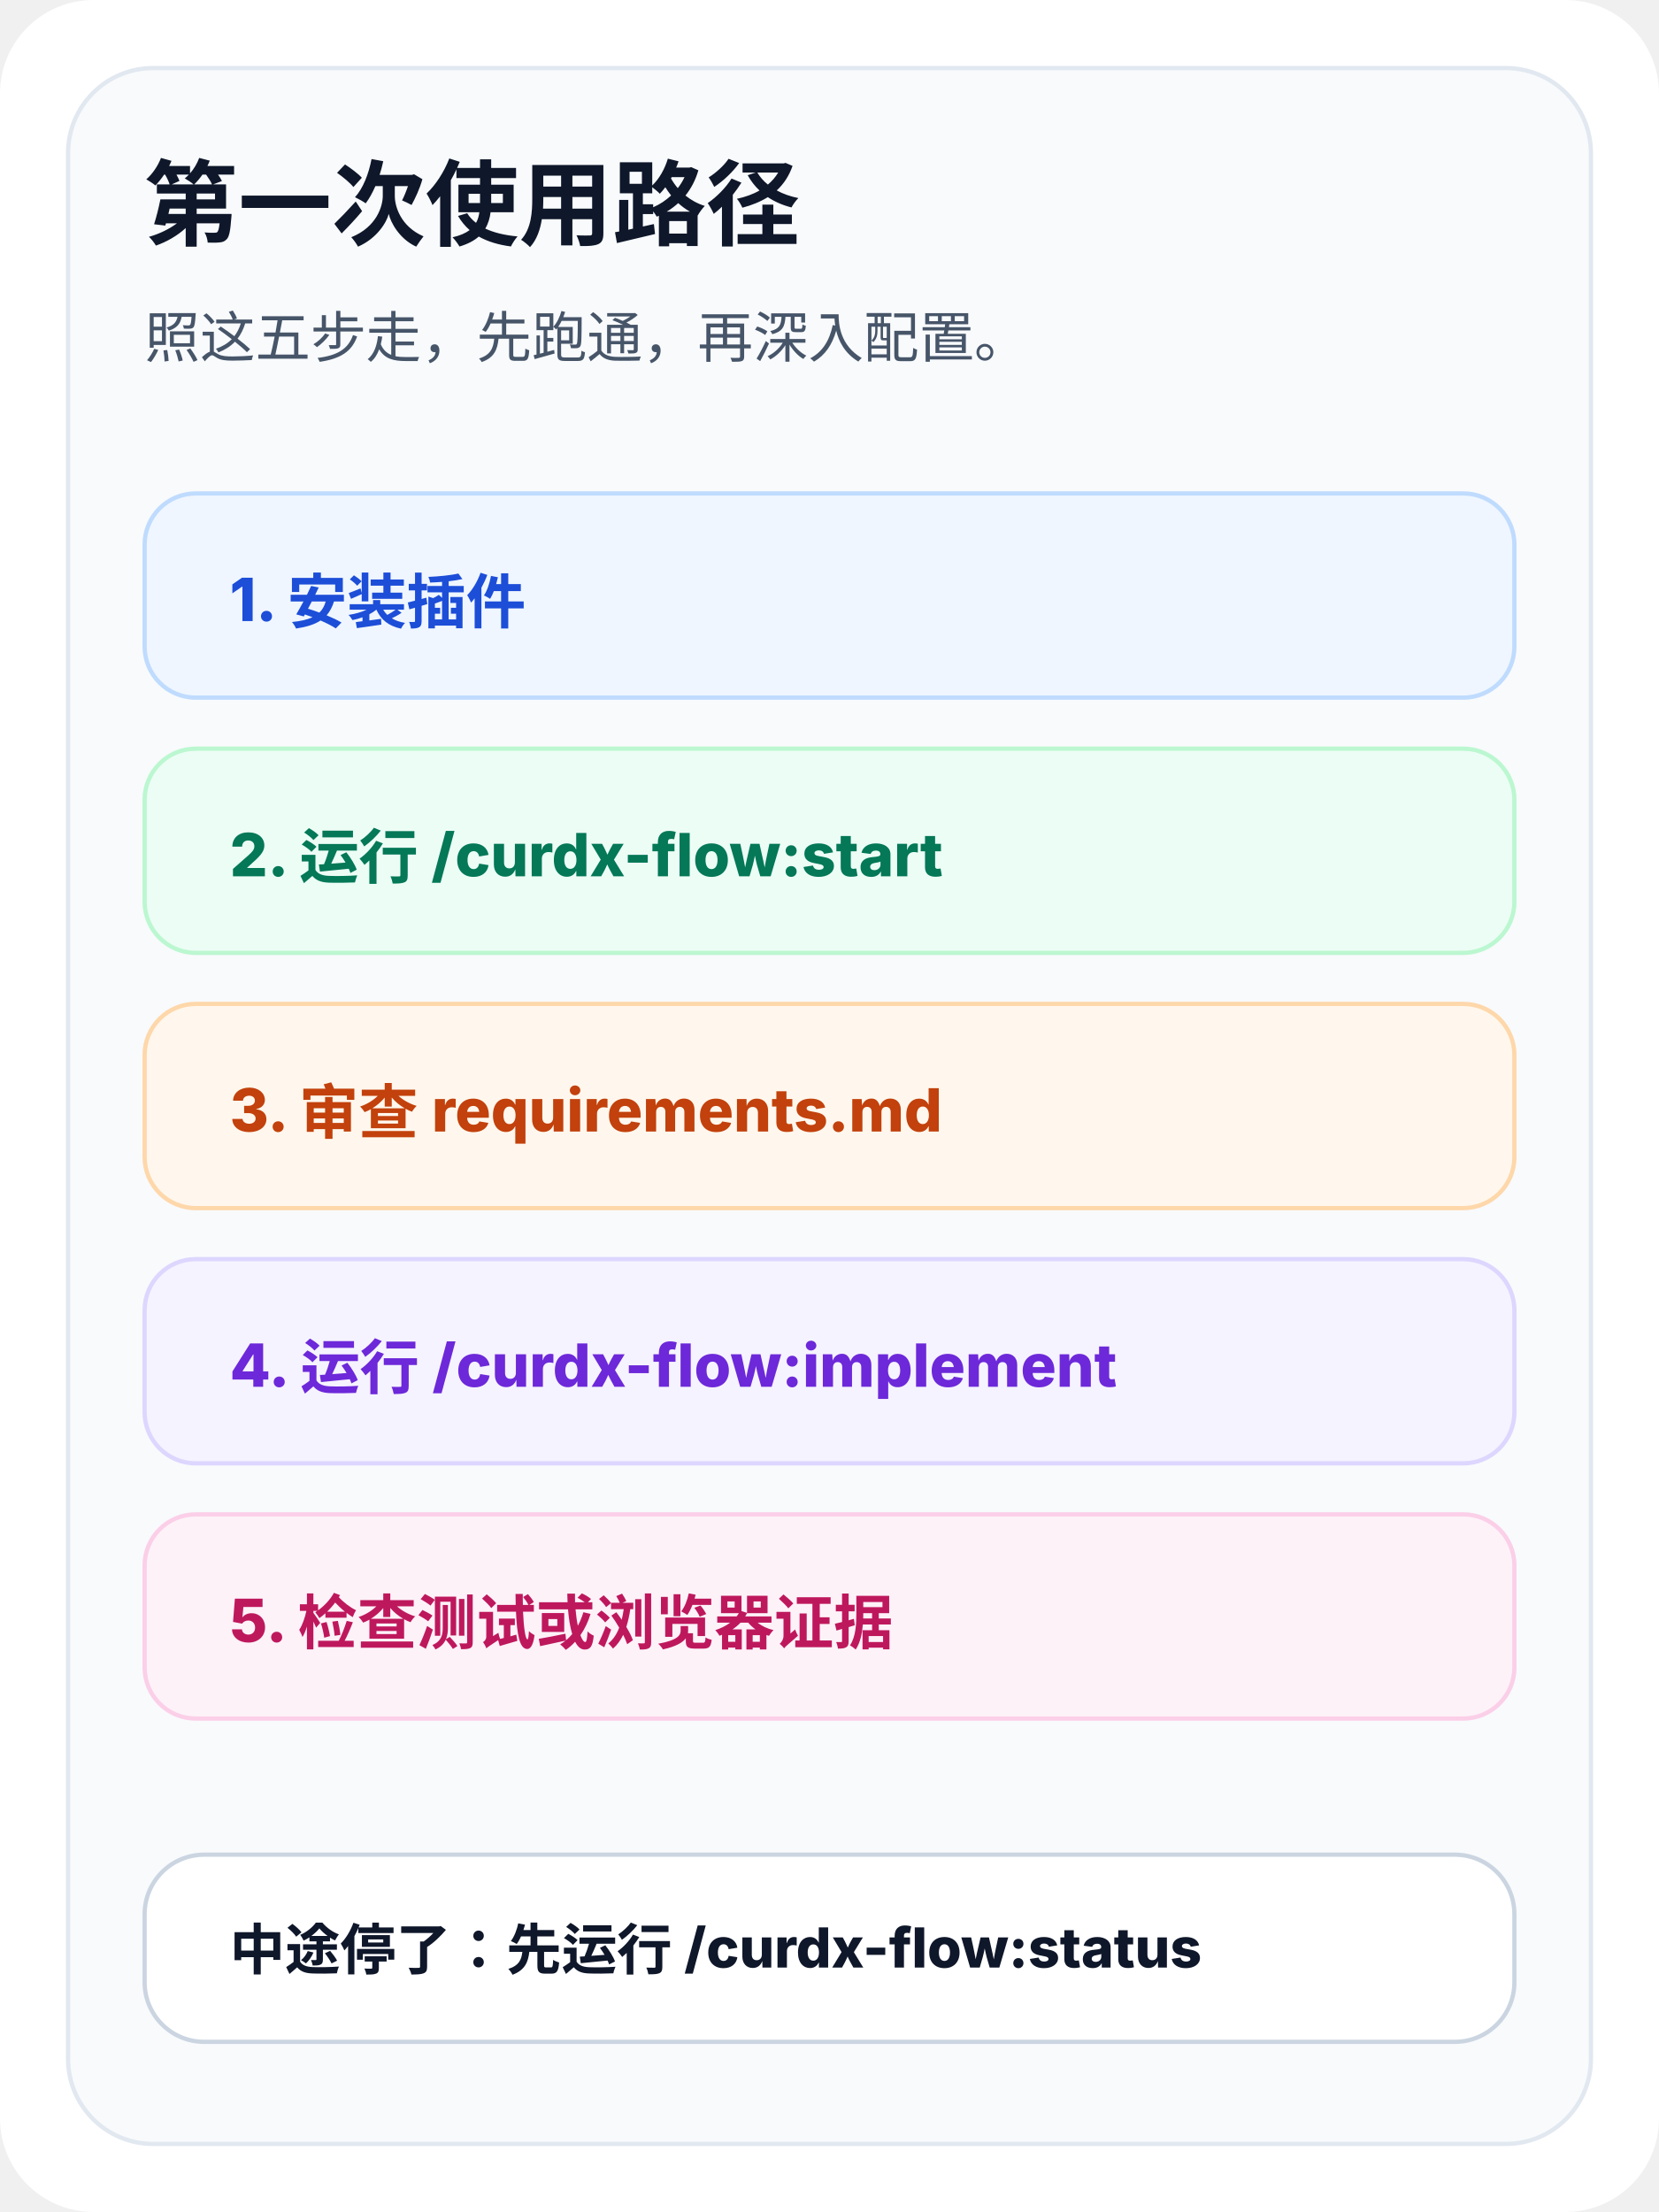
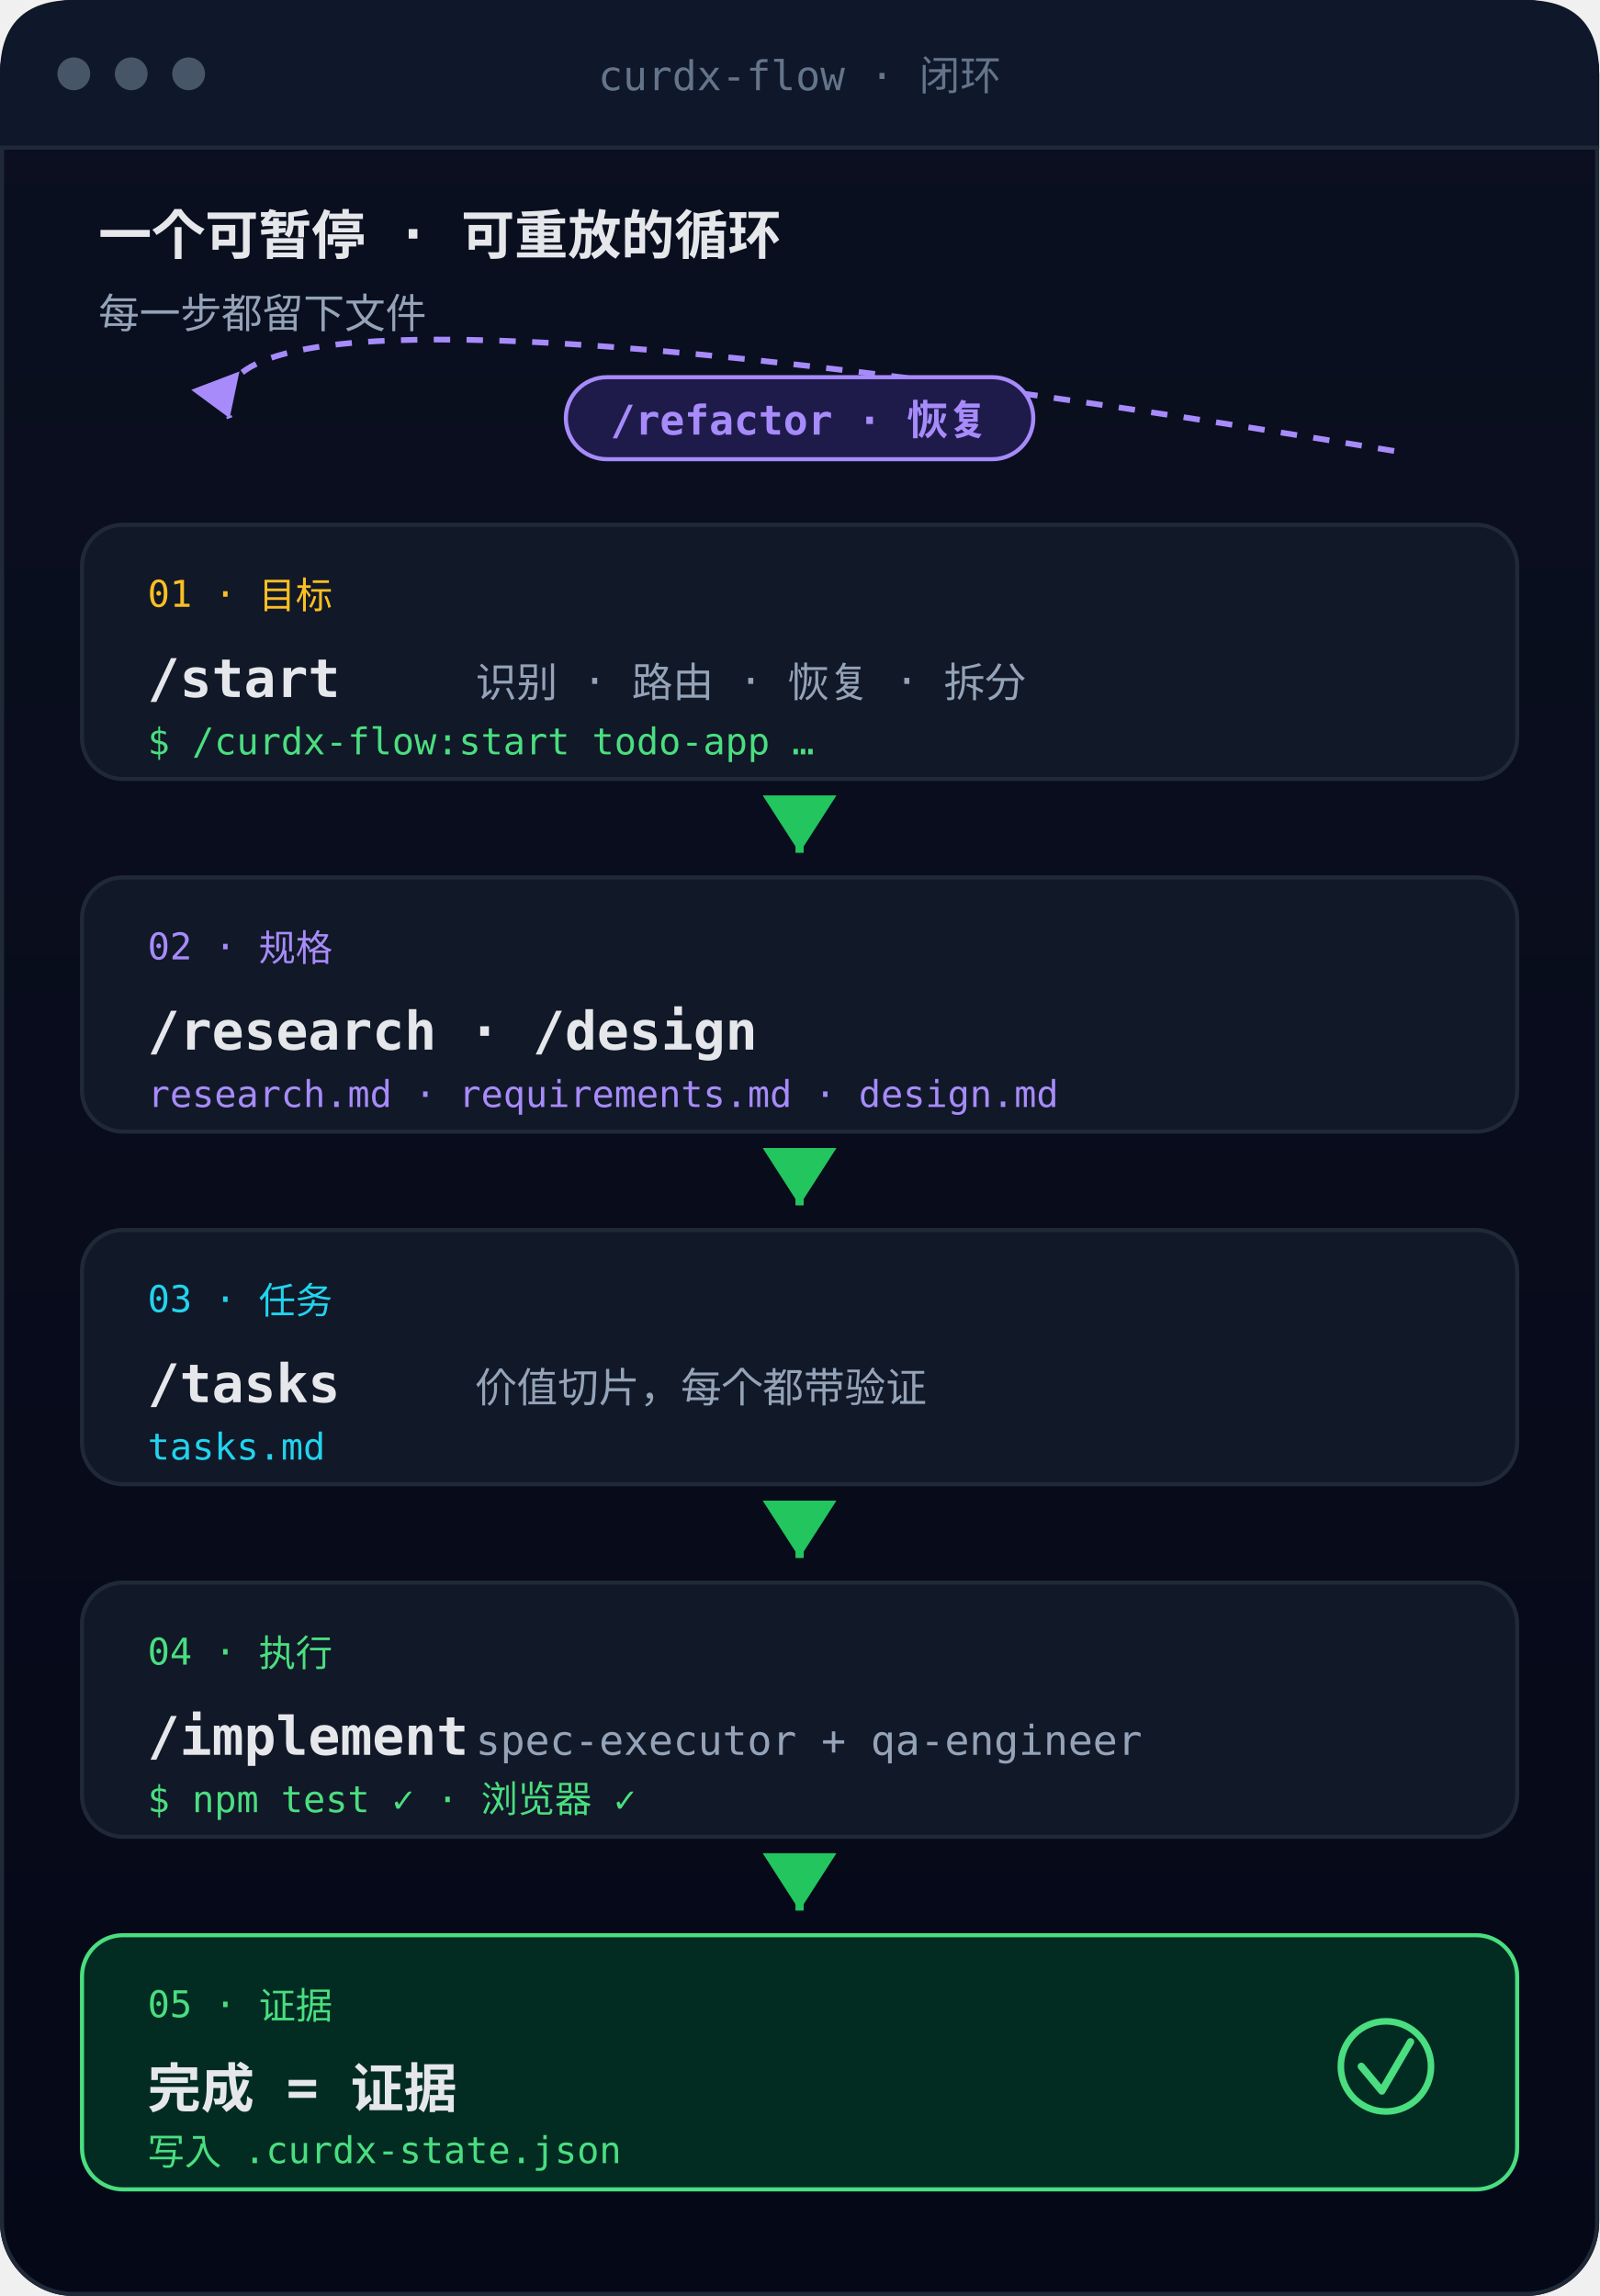
- <svg xmlns="http://www.w3.org/2000/svg" width="390" height="520" viewBox="0 0 390 520" fill="none" role="img" aria-labelledby="title desc">
-   <rect width="390" height="520" rx="22" fill="#FFFFFF" />
-   <rect x="16" y="16" width="358" height="488" rx="20" fill="#F8FAFC" stroke="#E2E8F0" />
-   <text x="34" y="56" fill="#0F172A" font-family="Inter, ui-sans-serif, system-ui" font-size="22" font-weight="800">第一次使用路径</text>
-   <text x="34" y="84" fill="#475569" font-family="Inter, ui-sans-serif, system-ui" font-size="13">照这五步走，先跑通，再深入配置。</text>
-   <g font-family="Inter, ui-sans-serif, system-ui" font-size="14">
-     <rect x="34" y="116" width="322" height="48" rx="12" fill="#EFF6FF" stroke="#BFDBFE" />
-     <text x="54" y="146" fill="#1D4ED8" font-weight="800">1. 安装插件</text>
-     <rect x="34" y="176" width="322" height="48" rx="12" fill="#ECFDF5" stroke="#BBF7D0" />
-     <text x="54" y="206" fill="#047857" font-weight="800">2. 运行 /curdx-flow:start</text>
-     <rect x="34" y="236" width="322" height="48" rx="12" fill="#FFF7ED" stroke="#FED7AA" />
-     <text x="54" y="266" fill="#C2410C" font-weight="800">3. 审查 requirements.md</text>
-     <rect x="34" y="296" width="322" height="48" rx="12" fill="#F5F3FF" stroke="#DDD6FE" />
-     <text x="54" y="326" fill="#6D28D9" font-weight="800">4. 运行 /curdx-flow:implement</text>
-     <rect x="34" y="356" width="322" height="48" rx="12" fill="#FDF2F8" stroke="#FBCFE8" />
-     <text x="54" y="386" fill="#BE185D" font-weight="800">5. 检查测试或浏览器证据</text>
+ <svg xmlns="http://www.w3.org/2000/svg" viewBox="0 0 390 560" width="390" height="560" role="img" aria-labelledby="lmTitleZh lmDescZh" font-family="'JetBrains Mono', ui-monospace, 'PingFang SC', 'Microsoft YaHei', SFMono-Regular, Menlo, Consolas, monospace">
+   <defs>
+     <linearGradient id="lmBgZh" x1="0" y1="0" x2="0" y2="1">
+       <stop offset="0" stop-color="#0B1020" />
+       <stop offset="1" stop-color="#050817" />
+     </linearGradient>
+     <marker id="lmArrZh" markerWidth="9" markerHeight="9" refX="7" refY="4.5" orient="auto">
+       <path d="M0 0 L7 4.5 L0 9 Z" fill="#22C55E" />
+     </marker>
+     <marker id="lmArrDimZh" markerWidth="9" markerHeight="9" refX="7" refY="4.5" orient="auto">
+       <path d="M0 0 L7 4.5 L0 9 Z" fill="#A78BFA" />
+     </marker>
+   </defs>
+   <rect width="390" height="560" rx="18" fill="url(#lmBgZh)" />
+   <rect x="0.5" y="0.5" width="389" height="559" rx="17.5" fill="none" stroke="#1F2937" />
+   <path d="M0 18 Q0 0 18 0 L372 0 Q390 0 390 18 L390 36 L0 36 Z" fill="#0F172A" />
+   <circle cx="18" cy="18" r="4" fill="#475569" />
+   <circle cx="32" cy="18" r="4" fill="#475569" />
+   <circle cx="46" cy="18" r="4" fill="#475569" />
+   <text x="195" y="22" font-size="10" fill="#64748B" text-anchor="middle">curdx-flow · 闭环</text>
+   <line x1="0" y1="36" x2="390" y2="36" stroke="#1F2937" />
+   <text x="24" y="62" font-size="13" fill="#E5E7EB" font-weight="700">一个可暂停 · 可重放的循环</text>
+   <text x="24" y="80" font-size="10" fill="#94A3B8">每一步都留下文件</text>
+   <path d="M340 110 Q40 60 56 102" stroke="#A78BFA" stroke-width="1.4" stroke-dasharray="4 4" fill="none" marker-end="url(#lmArrDimZh)" />
+   <rect x="138" y="92" width="114" height="20" rx="10" fill="#1E1B4B" stroke="#A78BFA" />
+   <text x="195" y="106" font-size="10" fill="#A78BFA" text-anchor="middle" font-weight="700">/refactor · 恢复</text>
+   <g>
+     <rect x="20" y="128" width="350" height="62" rx="10" fill="#111827" stroke="#1F2937" />
+     <text x="36" y="148" font-size="9" fill="#FBBF24">01 · 目标</text>
+     <text x="36" y="170" font-size="13" fill="#E5E7EB" font-weight="700">/start</text>
+     <text x="116" y="170" font-size="10" fill="#94A3B8">识别 · 路由 · 恢复 · 拆分</text>
+     <text x="36" y="184" font-size="9" fill="#4ADE80">$ /curdx-flow:start todo-app …</text>
  </g>
-   <rect x="34" y="436" width="322" height="44" rx="14" fill="#FFFFFF" stroke="#CBD5E1" />
-   <text x="54" y="463" fill="#0F172A" font-family="Inter, ui-sans-serif, system-ui" font-size="13" font-weight="800">中途停了：先运行 /curdx-flow:status</text>
+   <path d="M195 196 L195 208" stroke="#22C55E" stroke-width="2" marker-end="url(#lmArrZh)" />
+   <g>
+     <rect x="20" y="214" width="350" height="62" rx="10" fill="#111827" stroke="#1F2937" />
+     <text x="36" y="234" font-size="9" fill="#A78BFA">02 · 规格</text>
+     <text x="36" y="256" font-size="13" fill="#E5E7EB" font-weight="700">/research · /design</text>
+     <text x="36" y="270" font-size="9" fill="#A78BFA">research.md · requirements.md · design.md</text>
+   </g>
+   <path d="M195 282 L195 294" stroke="#22C55E" stroke-width="2" marker-end="url(#lmArrZh)" />
+   <g>
+     <rect x="20" y="300" width="350" height="62" rx="10" fill="#111827" stroke="#1F2937" />
+     <text x="36" y="320" font-size="9" fill="#22D3EE">03 · 任务</text>
+     <text x="36" y="342" font-size="13" fill="#E5E7EB" font-weight="700">/tasks</text>
+     <text x="116" y="342" font-size="10" fill="#94A3B8">价值切片，每个都带验证</text>
+     <text x="36" y="356" font-size="9" fill="#22D3EE">tasks.md</text>
+   </g>
+   <path d="M195 368 L195 380" stroke="#22C55E" stroke-width="2" marker-end="url(#lmArrZh)" />
+   <g>
+     <rect x="20" y="386" width="350" height="62" rx="10" fill="#111827" stroke="#1F2937" />
+     <text x="36" y="406" font-size="9" fill="#4ADE80">04 · 执行</text>
+     <text x="36" y="428" font-size="13" fill="#E5E7EB" font-weight="700">/implement</text>
+     <text x="116" y="428" font-size="10" fill="#94A3B8">spec-executor + qa-engineer</text>
+     <text x="36" y="442" font-size="9" fill="#4ADE80">$ npm test ✓  · 浏览器 ✓</text>
+   </g>
+   <path d="M195 454 L195 466" stroke="#22C55E" stroke-width="2" marker-end="url(#lmArrZh)" />
+   <g>
+     <rect x="20" y="472" width="350" height="62" rx="10" fill="#022C22" stroke="#4ADE80" />
+     <text x="36" y="492" font-size="9" fill="#4ADE80">05 · 证据</text>
+     <text x="36" y="514" font-size="13" fill="#E5E7EB" font-weight="700">完成 = 证据</text>
+     <circle cx="338" cy="504" r="11" fill="none" stroke="#4ADE80" stroke-width="1.6" />
+     <path d="M332 504 L337 510 L344 498" stroke="#4ADE80" stroke-width="1.8" fill="none" stroke-linecap="round" stroke-linejoin="round" />
+     <text x="36" y="528" font-size="9" fill="#4ADE80">写入 .curdx-state.json</text>
+   </g>
</svg>
